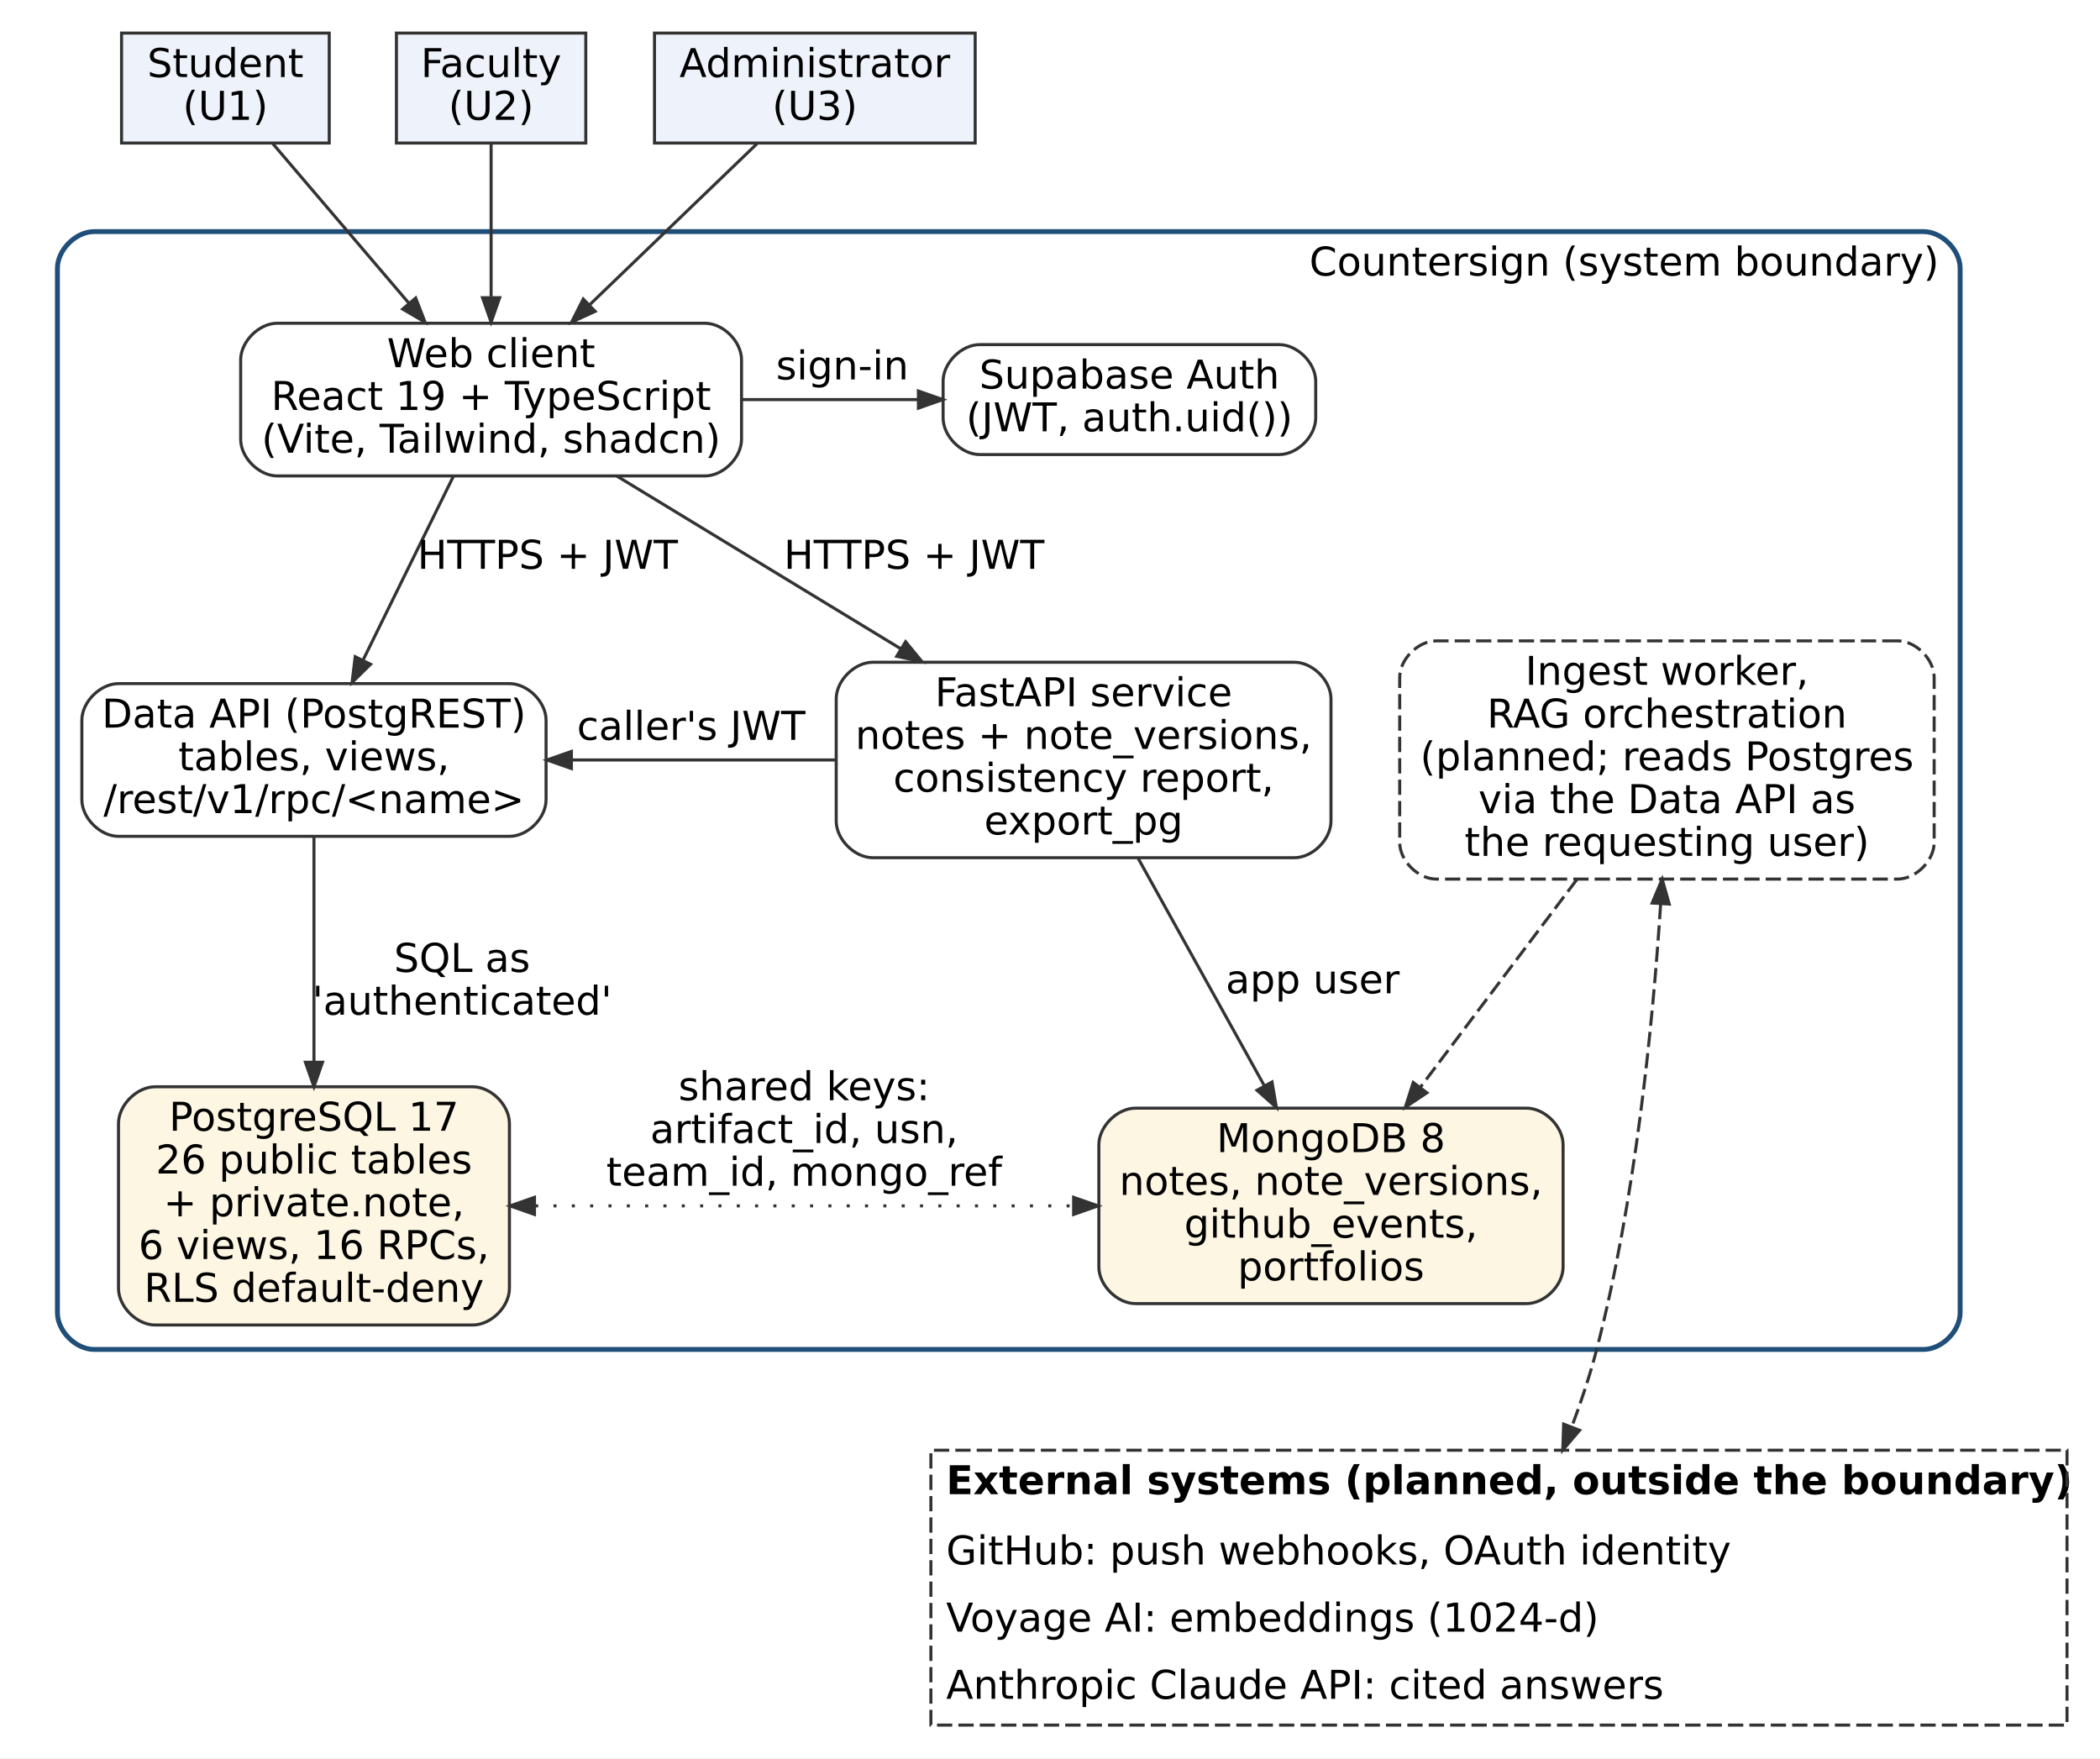
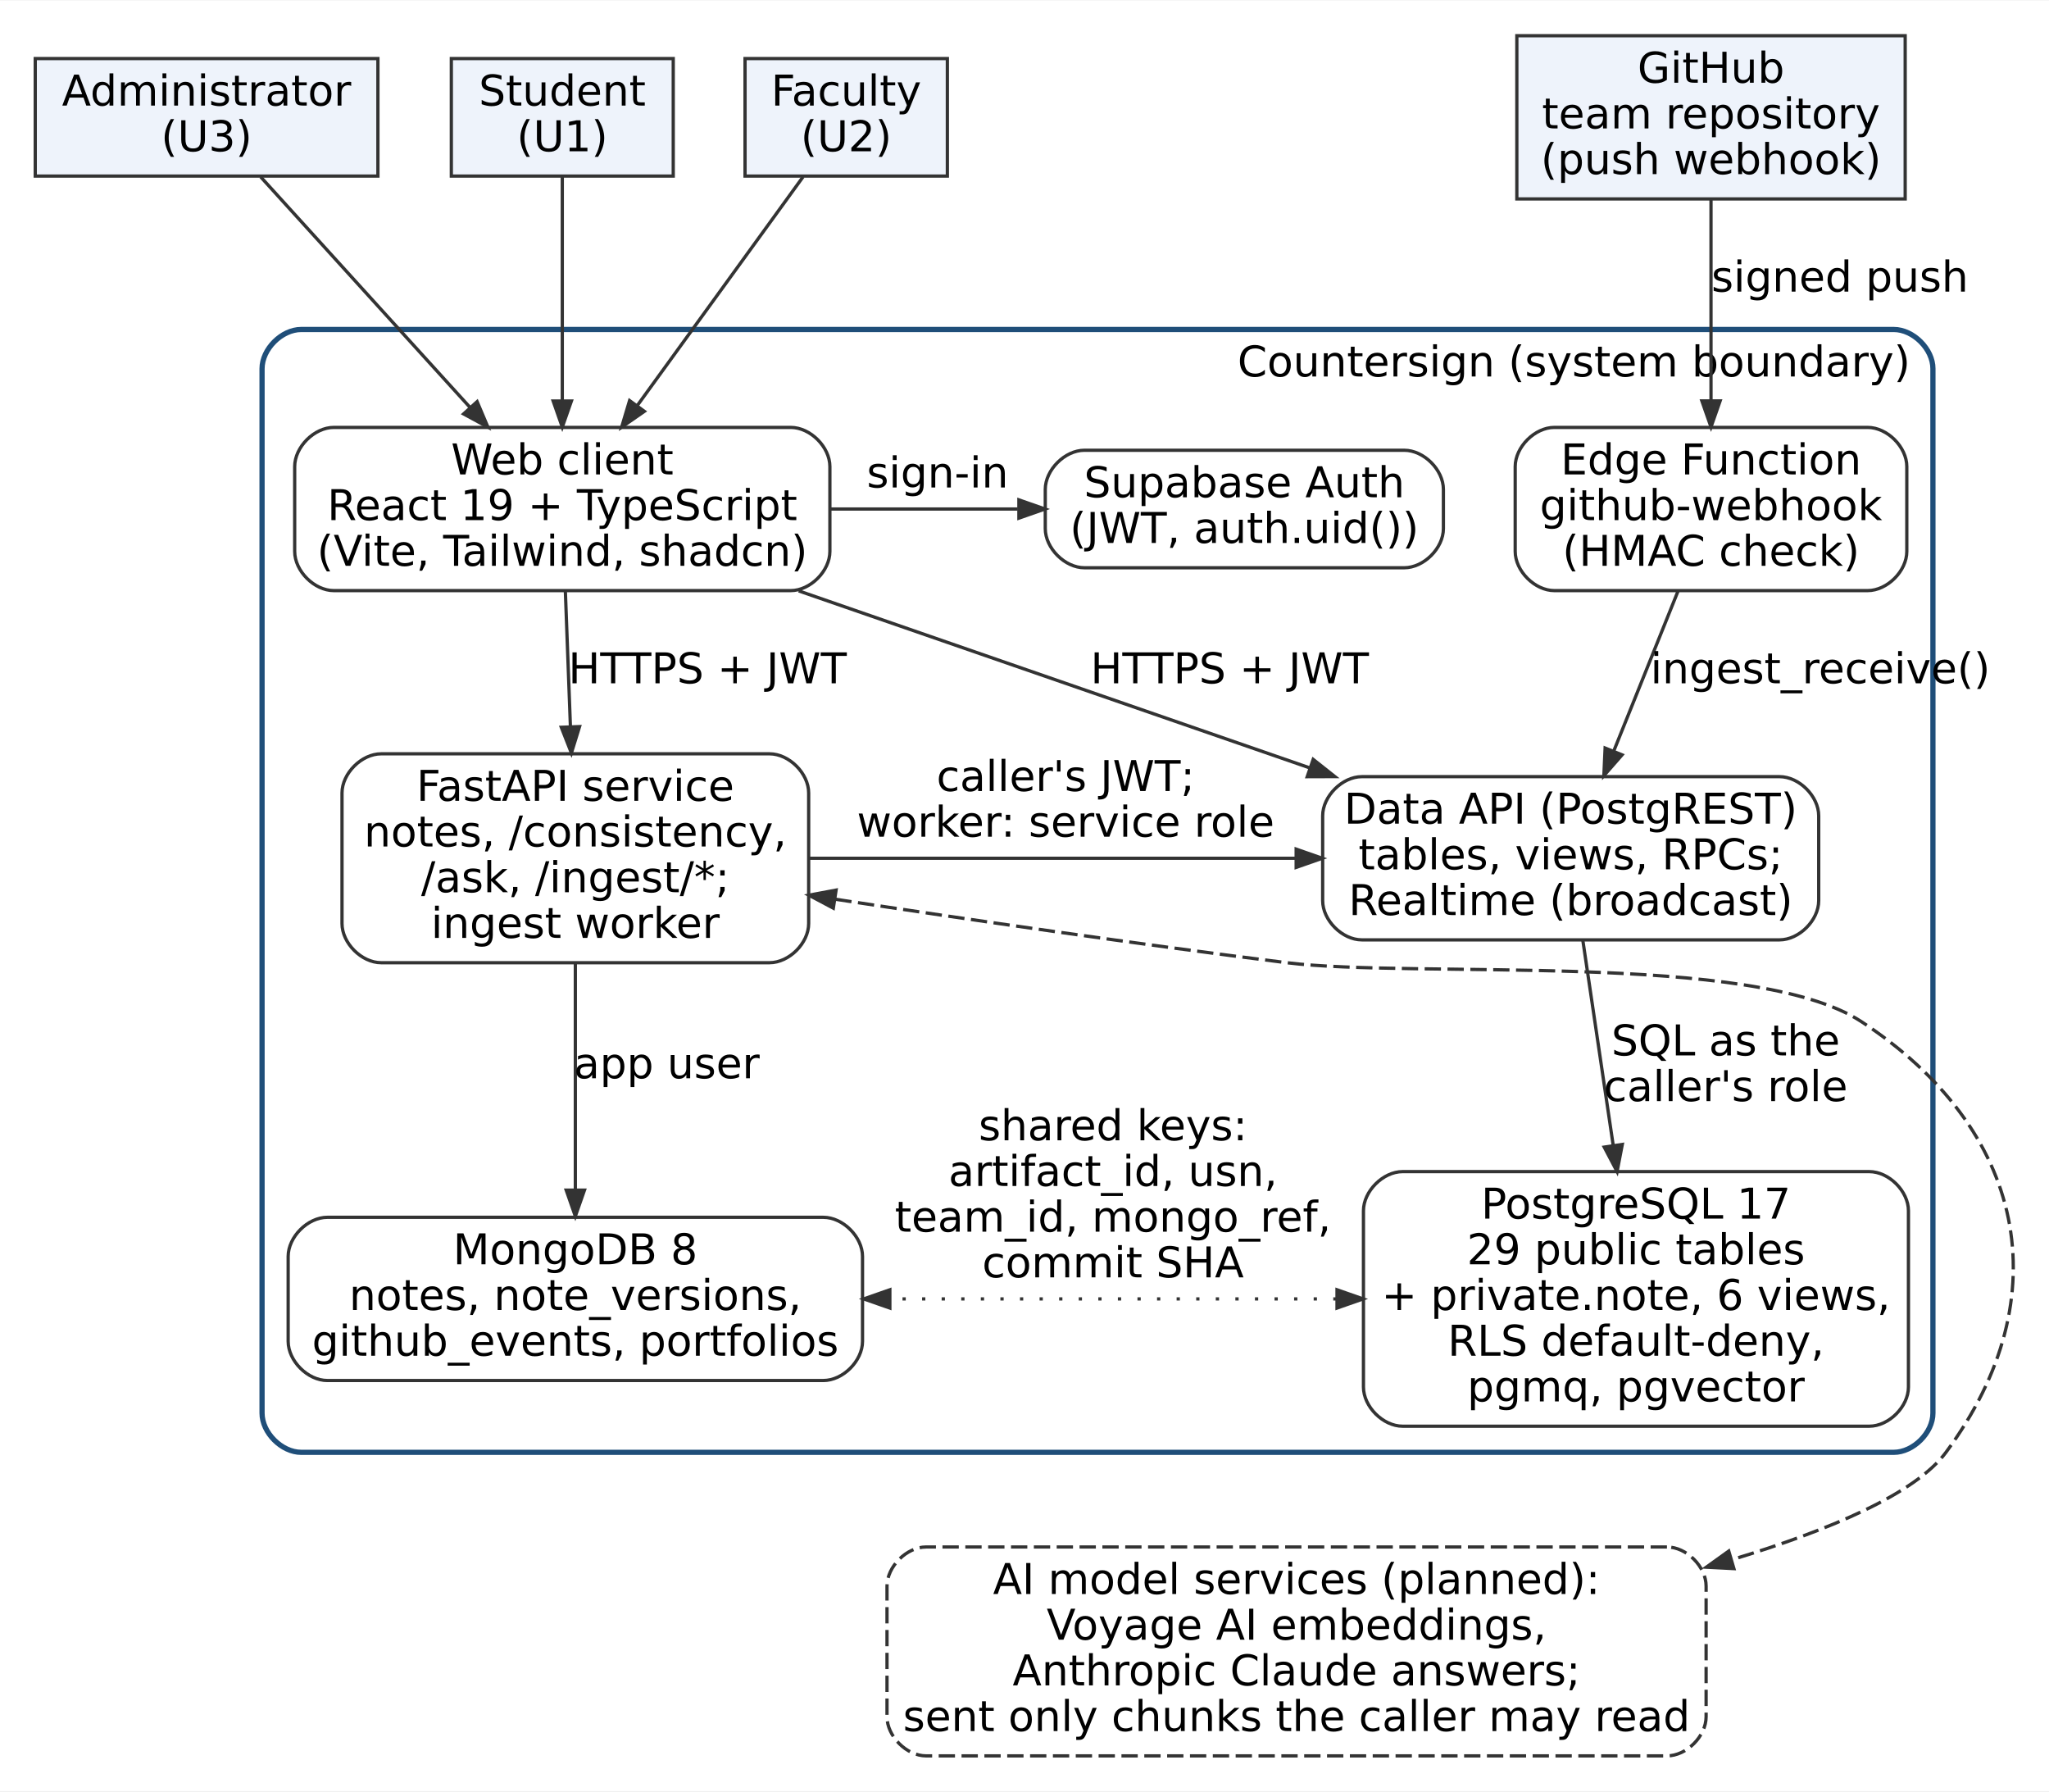
- <svg xmlns="http://www.w3.org/2000/svg" width="688pt" height="576pt" viewBox="0.00 0.00 687.60 575.60">
-   <g id="graph0" class="graph" transform="scale(1 1) rotate(0) translate(10.8 564.8)">
-     <polygon fill="#ffffff" stroke="transparent" points="-10.8,10.8 -10.8,-564.8 676.8,-564.8 676.8,10.8 -10.8,10.8" />
+ <svg xmlns="http://www.w3.org/2000/svg" width="628pt" height="549pt" viewBox="0.00 0.00 627.87 548.60">
+   <g id="graph0" class="graph" transform="scale(1 1) rotate(0) translate(10.8 537.8)">
+     <polygon fill="#ffffff" stroke="transparent" points="-10.8,10.8 -10.8,-537.8 617.073,-537.8 617.073,10.8 -10.8,10.8" />
    <g id="clust2" class="cluster">
-       <path fill="none" stroke="#1f4e79" stroke-width="1.6" d="M20,-123C20,-123 619,-123 619,-123 625,-123 631,-129 631,-135 631,-135 631,-477 631,-477 631,-483 625,-489 619,-489 619,-489 20,-489 20,-489 14,-489 8,-483 8,-477 8,-477 8,-135 8,-135 8,-129 14,-123 20,-123" />
-       <text text-anchor="middle" x="521" y="-474.6" font-family="DejaVu Sans" font-size="13.00" fill="#000000">Countersign (system boundary)</text>
+       <path fill="none" stroke="#1f4e79" stroke-width="1.6" d="M81.5,-93C81.5,-93 569.5,-93 569.5,-93 575.5,-93 581.5,-99 581.5,-105 581.5,-105 581.5,-425 581.5,-425 581.5,-431 575.5,-437 569.5,-437 569.5,-437 81.5,-437 81.5,-437 75.5,-437 69.5,-431 69.5,-425 69.5,-425 69.5,-105 69.5,-105 69.5,-99 75.5,-93 81.5,-93" />
+       <text text-anchor="middle" x="471.5" y="-422.6" font-family="DejaVu Sans" font-size="13.00" fill="#000000">Countersign (system boundary)</text>
    </g>
    <g id="node1" class="node">
-       <polygon fill="#eef3fb" stroke="#333333" points="97,-554 29,-554 29,-518 97,-518 97,-554" />
-       <text text-anchor="middle" x="63" y="-539.6" font-family="DejaVu Sans" font-size="13.00" fill="#000000">Student</text>
-       <text text-anchor="middle" x="63" y="-525.6" font-family="DejaVu Sans" font-size="13.00" fill="#000000">(U1)</text>
+       <polygon fill="#eef3fb" stroke="#333333" points="195.5,-520 127.5,-520 127.5,-484 195.5,-484 195.5,-520" />
+       <text text-anchor="middle" x="161.5" y="-505.6" font-family="DejaVu Sans" font-size="13.00" fill="#000000">Student</text>
+       <text text-anchor="middle" x="161.5" y="-491.6" font-family="DejaVu Sans" font-size="13.00" fill="#000000">(U1)</text>
+     </g>
+     <g id="node5" class="node">
+       <path fill="#ffffff" stroke="#333333" d="M231.5,-407C231.5,-407 91.5,-407 91.5,-407 85.5,-407 79.5,-401 79.5,-395 79.5,-395 79.5,-369 79.5,-369 79.5,-363 85.5,-357 91.5,-357 91.5,-357 231.5,-357 231.5,-357 237.5,-357 243.5,-363 243.5,-369 243.5,-369 243.5,-395 243.5,-395 243.5,-401 237.5,-407 231.5,-407" />
+       <text text-anchor="middle" x="161.5" y="-392.6" font-family="DejaVu Sans" font-size="13.00" fill="#000000">Web client</text>
+       <text text-anchor="middle" x="161.5" y="-378.6" font-family="DejaVu Sans" font-size="13.00" fill="#000000">React 19 + TypeScript</text>
+       <text text-anchor="middle" x="161.5" y="-364.6" font-family="DejaVu Sans" font-size="13.00" fill="#000000">(Vite, Tailwind, shadcn)</text>
+     </g>
+     <g id="edge1" class="edge">
+       <path fill="none" stroke="#333333" d="M161.5,-483.775C161.5,-465.635 161.5,-437.384 161.5,-415.244" />
+       <polygon fill="#333333" stroke="#333333" points="164.3,-415.092 161.5,-407.092 158.7,-415.092 164.3,-415.092" />
+     </g>
+     <g id="node2" class="node">
+       <polygon fill="#eef3fb" stroke="#333333" points="279.5,-520 217.5,-520 217.5,-484 279.5,-484 279.5,-520" />
+       <text text-anchor="middle" x="248.5" y="-505.6" font-family="DejaVu Sans" font-size="13.00" fill="#000000">Faculty</text>
+       <text text-anchor="middle" x="248.5" y="-491.6" font-family="DejaVu Sans" font-size="13.00" fill="#000000">(U2)</text>
+     </g>
+     <g id="edge2" class="edge">
+       <path fill="none" stroke="#333333" d="M235.287,-483.775C221.846,-465.236 200.747,-436.134 184.548,-413.79" />
+       <polygon fill="#333333" stroke="#333333" points="186.654,-411.925 179.692,-407.092 182.121,-415.212 186.654,-411.925" />
+     </g>
+     <g id="node3" class="node">
+       <polygon fill="#eef3fb" stroke="#333333" points="105,-520 0,-520 0,-484 105,-484 105,-520" />
+       <text text-anchor="middle" x="52.5" y="-505.6" font-family="DejaVu Sans" font-size="13.00" fill="#000000">Administrator</text>
+       <text text-anchor="middle" x="52.5" y="-491.6" font-family="DejaVu Sans" font-size="13.00" fill="#000000">(U3)</text>
+     </g>
+     <g id="edge3" class="edge">
+       <path fill="none" stroke="#333333" d="M69.055,-483.775C86.039,-465.076 112.784,-435.632 133.147,-413.214" />
+       <polygon fill="#333333" stroke="#333333" points="135.402,-414.896 138.708,-407.092 131.256,-411.131 135.402,-414.896" />
    </g>
    <g id="node4" class="node">
-       <path fill="#ffffff" stroke="#333333" d="M220,-459C220,-459 80,-459 80,-459 74,-459 68,-453 68,-447 68,-447 68,-421 68,-421 68,-415 74,-409 80,-409 80,-409 220,-409 220,-409 226,-409 232,-415 232,-421 232,-421 232,-447 232,-447 232,-453 226,-459 220,-459" />
-       <text text-anchor="middle" x="150" y="-444.6" font-family="DejaVu Sans" font-size="13.00" fill="#000000">Web client</text>
-       <text text-anchor="middle" x="150" y="-430.6" font-family="DejaVu Sans" font-size="13.00" fill="#000000">React 19 + TypeScript</text>
-       <text text-anchor="middle" x="150" y="-416.6" font-family="DejaVu Sans" font-size="13.00" fill="#000000">(Vite, Tailwind, shadcn)</text>
+       <polygon fill="#eef3fb" stroke="#333333" points="573,-527 454,-527 454,-477 573,-477 573,-527" />
+       <text text-anchor="middle" x="513.5" y="-512.6" font-family="DejaVu Sans" font-size="13.00" fill="#000000">GitHub</text>
+       <text text-anchor="middle" x="513.5" y="-498.6" font-family="DejaVu Sans" font-size="13.00" fill="#000000">team repository</text>
+       <text text-anchor="middle" x="513.5" y="-484.6" font-family="DejaVu Sans" font-size="13.00" fill="#000000">(push webhook)</text>
    </g>
-     <g id="edge1" class="edge">
-       <path fill="none" stroke="#333333" d="M78.554,-517.764C90.916,-503.271 108.501,-482.654 123.131,-465.502" />
-       <polygon fill="#333333" stroke="#333333" points="125.311,-467.261 128.372,-459.357 121.05,-463.627 125.311,-467.261" />
-     </g>
-     <g id="node2" class="node">
-       <polygon fill="#eef3fb" stroke="#333333" points="181,-554 119,-554 119,-518 181,-518 181,-554" />
-       <text text-anchor="middle" x="150" y="-539.6" font-family="DejaVu Sans" font-size="13.00" fill="#000000">Faculty</text>
-       <text text-anchor="middle" x="150" y="-525.6" font-family="DejaVu Sans" font-size="13.00" fill="#000000">(U2)</text>
-     </g>
-     <g id="edge2" class="edge">
-       <path fill="none" stroke="#333333" d="M150,-517.764C150,-503.906 150,-484.451 150,-467.778" />
-       <polygon fill="#333333" stroke="#333333" points="152.8,-467.357 150,-459.357 147.2,-467.357 152.8,-467.357" />
-     </g>
-     <g id="node3" class="node">
-       <polygon fill="#eef3fb" stroke="#333333" points="308.5,-554 203.5,-554 203.5,-518 308.5,-518 308.5,-554" />
-       <text text-anchor="middle" x="256" y="-539.6" font-family="DejaVu Sans" font-size="13.00" fill="#000000">Administrator</text>
-       <text text-anchor="middle" x="256" y="-525.6" font-family="DejaVu Sans" font-size="13.00" fill="#000000">(U3)</text>
-     </g>
-     <g id="edge3" class="edge">
-       <path fill="none" stroke="#333333" d="M237.049,-517.764C221.855,-503.143 200.186,-482.292 182.269,-465.051" />
-       <polygon fill="#333333" stroke="#333333" points="184.057,-462.886 176.351,-459.357 180.174,-466.921 184.057,-462.886" />
-     </g>
-     <g id="node5" class="node">
-       <path fill="#ffffff" stroke="#333333" d="M408,-452C408,-452 310,-452 310,-452 304,-452 298,-446 298,-440 298,-440 298,-428 298,-428 298,-422 304,-416 310,-416 310,-416 408,-416 408,-416 414,-416 420,-422 420,-428 420,-428 420,-440 420,-440 420,-446 414,-452 408,-452" />
-       <text text-anchor="middle" x="359" y="-437.6" font-family="DejaVu Sans" font-size="13.00" fill="#000000">Supabase Auth</text>
-       <text text-anchor="middle" x="359" y="-423.6" font-family="DejaVu Sans" font-size="13.00" fill="#000000">(JWT, auth.uid())</text>
+     <g id="node7" class="node">
+       <path fill="#ffffff" stroke="#333333" d="M561.5,-407C561.5,-407 465.5,-407 465.5,-407 459.5,-407 453.5,-401 453.5,-395 453.5,-395 453.5,-369 453.5,-369 453.5,-363 459.5,-357 465.5,-357 465.5,-357 561.5,-357 561.5,-357 567.5,-357 573.5,-363 573.5,-369 573.5,-369 573.5,-395 573.5,-395 573.5,-401 567.5,-407 561.5,-407" />
+       <text text-anchor="middle" x="513.5" y="-392.6" font-family="DejaVu Sans" font-size="13.00" fill="#000000">Edge Function</text>
+       <text text-anchor="middle" x="513.5" y="-378.6" font-family="DejaVu Sans" font-size="13.00" fill="#000000">github-webhook</text>
+       <text text-anchor="middle" x="513.5" y="-364.6" font-family="DejaVu Sans" font-size="13.00" fill="#000000">(HMAC check)</text>
    </g>
    <g id="edge4" class="edge">
-       <path fill="none" stroke="#333333" d="M232.002,-434C251.043,-434 271.131,-434 289.57,-434" />
-       <polygon fill="#333333" stroke="#333333" points="289.916,-436.8 297.916,-434 289.916,-431.2 289.916,-436.8" />
-       <text text-anchor="middle" x="265" y="-440.6" font-family="DejaVu Sans" font-size="13.00" fill="#000000">sign-in</text>
+       <path fill="none" stroke="#333333" d="M513.5,-476.844C513.5,-458.924 513.5,-434.657 513.5,-415.156" />
+       <polygon fill="#333333" stroke="#333333" points="516.3,-415.123 513.5,-407.123 510.7,-415.123 516.3,-415.123" />
+       <text text-anchor="middle" x="553" y="-448.6" font-family="DejaVu Sans" font-size="13.00" fill="#000000">signed push</text>
    </g>
    <g id="node6" class="node">
-       <path fill="#ffffff" stroke="#333333" d="M156,-341C156,-341 28,-341 28,-341 22,-341 16,-335 16,-329 16,-329 16,-303 16,-303 16,-297 22,-291 28,-291 28,-291 156,-291 156,-291 162,-291 168,-297 168,-303 168,-303 168,-329 168,-329 168,-335 162,-341 156,-341" />
-       <text text-anchor="middle" x="92" y="-326.6" font-family="DejaVu Sans" font-size="13.00" fill="#000000">Data API (PostgREST)</text>
-       <text text-anchor="middle" x="92" y="-312.6" font-family="DejaVu Sans" font-size="13.00" fill="#000000">tables, views,</text>
-       <text text-anchor="middle" x="92" y="-298.6" font-family="DejaVu Sans" font-size="13.00" fill="#000000">/rest/v1/rpc/&lt;name&gt;</text>
+       <path fill="#ffffff" stroke="#333333" d="M419.5,-400C419.5,-400 321.5,-400 321.5,-400 315.5,-400 309.5,-394 309.5,-388 309.5,-388 309.5,-376 309.5,-376 309.5,-370 315.5,-364 321.5,-364 321.5,-364 419.5,-364 419.5,-364 425.5,-364 431.5,-370 431.5,-376 431.5,-376 431.5,-388 431.5,-388 431.5,-394 425.5,-400 419.5,-400" />
+       <text text-anchor="middle" x="370.5" y="-385.6" font-family="DejaVu Sans" font-size="13.00" fill="#000000">Supabase Auth</text>
+       <text text-anchor="middle" x="370.5" y="-371.6" font-family="DejaVu Sans" font-size="13.00" fill="#000000">(JWT, auth.uid())</text>
    </g>
    <g id="edge5" class="edge">
-       <path fill="none" stroke="#333333" d="M137.7,-408.975C129.069,-391.416 117.445,-367.767 108.08,-348.715" />
-       <polygon fill="#333333" stroke="#333333" points="110.524,-347.34 104.483,-341.396 105.499,-349.81 110.524,-347.34" />
-       <text text-anchor="middle" x="168.5" y="-378.6" font-family="DejaVu Sans" font-size="13.00" fill="#000000">HTTPS + JWT</text>
+       <path fill="none" stroke="#333333" d="M243.502,-382C262.543,-382 282.631,-382 301.07,-382" />
+       <polygon fill="#333333" stroke="#333333" points="301.416,-384.8 309.416,-382 301.416,-379.2 301.416,-384.8" />
+       <text text-anchor="middle" x="276.5" y="-388.6" font-family="DejaVu Sans" font-size="13.00" fill="#000000">sign-in</text>
    </g>
-     <g id="node7" class="node">
-       <path fill="#ffffff" stroke="#333333" d="M413,-348C413,-348 275,-348 275,-348 269,-348 263,-342 263,-336 263,-336 263,-296 263,-296 263,-290 269,-284 275,-284 275,-284 413,-284 413,-284 419,-284 425,-290 425,-296 425,-296 425,-336 425,-336 425,-342 419,-348 413,-348" />
-       <text text-anchor="middle" x="344" y="-333.6" font-family="DejaVu Sans" font-size="13.00" fill="#000000">FastAPI service</text>
-       <text text-anchor="middle" x="344" y="-319.6" font-family="DejaVu Sans" font-size="13.00" fill="#000000">notes + note_versions,</text>
-       <text text-anchor="middle" x="344" y="-305.6" font-family="DejaVu Sans" font-size="13.00" fill="#000000">consistency report,</text>
-       <text text-anchor="middle" x="344" y="-291.6" font-family="DejaVu Sans" font-size="13.00" fill="#000000">export_pg</text>
+     <g id="node8" class="node">
+       <path fill="#ffffff" stroke="#333333" d="M534.5,-300C534.5,-300 406.5,-300 406.5,-300 400.5,-300 394.5,-294 394.5,-288 394.5,-288 394.5,-262 394.5,-262 394.5,-256 400.5,-250 406.5,-250 406.5,-250 534.5,-250 534.5,-250 540.5,-250 546.5,-256 546.5,-262 546.5,-262 546.5,-288 546.5,-288 546.5,-294 540.5,-300 534.5,-300" />
+       <text text-anchor="middle" x="470.5" y="-285.6" font-family="DejaVu Sans" font-size="13.00" fill="#000000">Data API (PostgREST)</text>
+       <text text-anchor="middle" x="470.5" y="-271.6" font-family="DejaVu Sans" font-size="13.00" fill="#000000">tables, views, RPCs;</text>
+       <text text-anchor="middle" x="470.5" y="-257.6" font-family="DejaVu Sans" font-size="13.00" fill="#000000">Realtime (broadcast)</text>
    </g>
    <g id="edge6" class="edge">
-       <path fill="none" stroke="#333333" d="M191.142,-408.975C218.12,-392.566 253.843,-370.838 283.97,-352.513" />
-       <polygon fill="#333333" stroke="#333333" points="285.721,-354.725 291.101,-348.176 282.811,-349.941 285.721,-354.725" />
-       <text text-anchor="middle" x="288.5" y="-378.6" font-family="DejaVu Sans" font-size="13.00" fill="#000000">HTTPS + JWT</text>
-     </g>
-     <g id="node8" class="node">
-       <path fill="none" stroke="#333333" stroke-dasharray="5,2" d="M610.5,-355C610.5,-355 459.5,-355 459.5,-355 453.5,-355 447.5,-349 447.5,-343 447.5,-343 447.5,-289 447.5,-289 447.5,-283 453.5,-277 459.5,-277 459.5,-277 610.5,-277 610.5,-277 616.5,-277 622.5,-283 622.5,-289 622.5,-289 622.5,-343 622.5,-343 622.5,-349 616.5,-355 610.5,-355" />
-       <text text-anchor="middle" x="535" y="-340.6" font-family="DejaVu Sans" font-size="13.00" fill="#000000">Ingest worker,</text>
-       <text text-anchor="middle" x="535" y="-326.6" font-family="DejaVu Sans" font-size="13.00" fill="#000000">RAG orchestration</text>
-       <text text-anchor="middle" x="535" y="-312.6" font-family="DejaVu Sans" font-size="13.00" fill="#000000">(planned; reads Postgres</text>
-       <text text-anchor="middle" x="535" y="-298.6" font-family="DejaVu Sans" font-size="13.00" fill="#000000">via the Data API as</text>
-       <text text-anchor="middle" x="535" y="-284.6" font-family="DejaVu Sans" font-size="13.00" fill="#000000">the requesting user)</text>
+       <path fill="none" stroke="#333333" d="M233.947,-356.913C280.934,-340.643 342.185,-319.433 390.586,-302.672" />
+       <polygon fill="#333333" stroke="#333333" points="391.596,-305.286 398.24,-300.022 389.764,-299.994 391.596,-305.286" />
+       <text text-anchor="middle" x="366" y="-328.6" font-family="DejaVu Sans" font-size="13.00" fill="#000000">HTTPS + JWT</text>
    </g>
    <g id="node9" class="node">
-       <path fill="#fdf6e3" stroke="#333333" d="M144,-209C144,-209 40,-209 40,-209 34,-209 28,-203 28,-197 28,-197 28,-143 28,-143 28,-137 34,-131 40,-131 40,-131 144,-131 144,-131 150,-131 156,-137 156,-143 156,-143 156,-197 156,-197 156,-203 150,-209 144,-209" />
-       <text text-anchor="middle" x="92" y="-194.6" font-family="DejaVu Sans" font-size="13.00" fill="#000000">PostgreSQL 17</text>
-       <text text-anchor="middle" x="92" y="-180.6" font-family="DejaVu Sans" font-size="13.00" fill="#000000">26 public tables</text>
-       <text text-anchor="middle" x="92" y="-166.6" font-family="DejaVu Sans" font-size="13.00" fill="#000000">+ private.note,</text>
-       <text text-anchor="middle" x="92" y="-152.6" font-family="DejaVu Sans" font-size="13.00" fill="#000000">6 views, 16 RPCs,</text>
-       <text text-anchor="middle" x="92" y="-138.6" font-family="DejaVu Sans" font-size="13.00" fill="#000000">RLS default-deny</text>
+       <path fill="#ffffff" stroke="#333333" d="M225,-307C225,-307 106,-307 106,-307 100,-307 94,-301 94,-295 94,-295 94,-255 94,-255 94,-249 100,-243 106,-243 106,-243 225,-243 225,-243 231,-243 237,-249 237,-255 237,-255 237,-295 237,-295 237,-301 231,-307 225,-307" />
+       <text text-anchor="middle" x="165.5" y="-292.6" font-family="DejaVu Sans" font-size="13.00" fill="#000000">FastAPI service</text>
+       <text text-anchor="middle" x="165.5" y="-278.6" font-family="DejaVu Sans" font-size="13.00" fill="#000000">notes, /consistency,</text>
+       <text text-anchor="middle" x="165.5" y="-264.6" font-family="DejaVu Sans" font-size="13.00" fill="#000000">/ask, /ingest/*;</text>
+       <text text-anchor="middle" x="165.5" y="-250.6" font-family="DejaVu Sans" font-size="13.00" fill="#000000">ingest worker</text>
    </g>
    <g id="edge7" class="edge">
-       <path fill="none" stroke="#333333" d="M92,-290.902C92,-270.685 92,-241.692 92,-217.166" />
-       <polygon fill="#333333" stroke="#333333" points="94.8,-217.038 92,-209.038 89.2,-217.038 94.8,-217.038" />
-       <text text-anchor="middle" x="140.5" y="-246.6" font-family="DejaVu Sans" font-size="13.00" fill="#000000">SQL as</text>
-       <text text-anchor="middle" x="140.5" y="-232.6" font-family="DejaVu Sans" font-size="13.00" fill="#000000">'authenticated'</text>
+       <path fill="none" stroke="#333333" d="M162.438,-356.913C162.901,-344.521 163.471,-329.263 163.994,-315.288" />
+       <polygon fill="#333333" stroke="#333333" points="166.794,-315.339 164.295,-307.24 161.198,-315.129 166.794,-315.339" />
+       <text text-anchor="middle" x="206" y="-328.6" font-family="DejaVu Sans" font-size="13.00" fill="#000000">HTTPS + JWT</text>
    </g>
    <g id="edge8" class="edge">
-       <path fill="none" stroke="#333333" d="M262.713,-316C235.129,-316 204.26,-316 176.437,-316" />
-       <polygon fill="#333333" stroke="#333333" points="176.292,-313.2 168.292,-316 176.292,-318.8 176.292,-313.2" />
-       <text text-anchor="middle" x="215.5" y="-322.6" font-family="DejaVu Sans" font-size="13.00" fill="#000000">caller's JWT</text>
+       <path fill="none" stroke="#333333" d="M503.418,-356.913C497.531,-342.262 490.034,-323.606 483.682,-307.801" />
+       <polygon fill="#333333" stroke="#333333" points="486.249,-306.679 480.667,-300.3 481.053,-308.767 486.249,-306.679" />
+       <text text-anchor="middle" x="547" y="-328.6" font-family="DejaVu Sans" font-size="13.00" fill="#000000">ingest_receive()</text>
    </g>
    <g id="node10" class="node">
-       <path fill="#fdf6e3" stroke="#333333" d="M489,-202C489,-202 361,-202 361,-202 355,-202 349,-196 349,-190 349,-190 349,-150 349,-150 349,-144 355,-138 361,-138 361,-138 489,-138 489,-138 495,-138 501,-144 501,-150 501,-150 501,-190 501,-190 501,-196 495,-202 489,-202" />
-       <text text-anchor="middle" x="425" y="-187.6" font-family="DejaVu Sans" font-size="13.00" fill="#000000">MongoDB 8</text>
-       <text text-anchor="middle" x="425" y="-173.6" font-family="DejaVu Sans" font-size="13.00" fill="#000000">notes, note_versions,</text>
-       <text text-anchor="middle" x="425" y="-159.6" font-family="DejaVu Sans" font-size="13.00" fill="#000000">github_events,</text>
-       <text text-anchor="middle" x="425" y="-145.6" font-family="DejaVu Sans" font-size="13.00" fill="#000000">portfolios</text>
+       <path fill="#ffffff" stroke="#333333" d="M562,-179C562,-179 419,-179 419,-179 413,-179 407,-173 407,-167 407,-167 407,-113 407,-113 407,-107 413,-101 419,-101 419,-101 562,-101 562,-101 568,-101 574,-107 574,-113 574,-113 574,-167 574,-167 574,-173 568,-179 562,-179" />
+       <text text-anchor="middle" x="490.5" y="-164.6" font-family="DejaVu Sans" font-size="13.00" fill="#000000">PostgreSQL 17</text>
+       <text text-anchor="middle" x="490.5" y="-150.6" font-family="DejaVu Sans" font-size="13.00" fill="#000000">29 public tables</text>
+       <text text-anchor="middle" x="490.5" y="-136.6" font-family="DejaVu Sans" font-size="13.00" fill="#000000">+ private.note, 6 views,</text>
+       <text text-anchor="middle" x="490.5" y="-122.6" font-family="DejaVu Sans" font-size="13.00" fill="#000000">RLS default-deny,</text>
+       <text text-anchor="middle" x="490.5" y="-108.6" font-family="DejaVu Sans" font-size="13.00" fill="#000000">pgmq, pgvector</text>
    </g>
    <g id="edge9" class="edge">
-       <path fill="none" stroke="#333333" d="M361.776,-283.96C373.973,-261.975 390.235,-232.663 403.212,-209.272" />
-       <polygon fill="#333333" stroke="#333333" points="405.693,-210.571 407.126,-202.218 400.796,-207.855 405.693,-210.571" />
-       <text text-anchor="middle" x="419" y="-239.6" font-family="DejaVu Sans" font-size="13.00" fill="#000000">app user</text>
+       <path fill="none" stroke="#333333" d="M474.215,-249.924C476.829,-232.277 480.408,-208.123 483.544,-186.952" />
+       <polygon fill="#333333" stroke="#333333" points="486.319,-187.327 484.722,-179.003 480.779,-186.506 486.319,-187.327" />
+       <text text-anchor="middle" x="518" y="-214.6" font-family="DejaVu Sans" font-size="13.00" fill="#000000">SQL as the</text>
+       <text text-anchor="middle" x="518" y="-200.6" font-family="DejaVu Sans" font-size="13.00" fill="#000000">caller's role</text>
    </g>
    <g id="edge10" class="edge">
-       <path fill="none" stroke="#333333" stroke-dasharray="5,2" d="M505.522,-276.875C489.673,-255.839 470.19,-229.98 454.36,-208.968" />
-       <polygon fill="#333333" stroke="#333333" points="456.408,-207.033 449.357,-202.328 451.935,-210.403 456.408,-207.033" />
+       <path fill="none" stroke="#333333" d="M237.009,-275C281.699,-275 339.461,-275 386.353,-275" />
+       <polygon fill="#333333" stroke="#333333" points="386.377,-277.8 394.377,-275 386.377,-272.2 386.377,-277.8" />
+       <text text-anchor="middle" x="315.75" y="-295.6" font-family="DejaVu Sans" font-size="13.00" fill="#000000">caller's JWT;</text>
+       <text text-anchor="middle" x="315.75" y="-281.6" font-family="DejaVu Sans" font-size="13.00" fill="#000000">worker: service role</text>
    </g>
    <g id="node11" class="node">
-       <path fill="#ffffff" stroke="transparent" d="M654,-90C654,-90 306,-90 306,-90 300,-90 294,-84 294,-78 294,-78 294,-12 294,-12 294,-6 300,0 306,0 306,0 654,0 654,0 660,0 666,-6 666,-12 666,-12 666,-78 666,-78 666,-84 660,-90 654,-90" />
-       <text text-anchor="start" x="299" y="-75.6" font-family="DejaVu Sans" font-weight="bold" font-size="13.00" fill="#000000">External systems (planned, outside the boundary)</text>
-       <text text-anchor="start" x="299" y="-52.6" font-family="DejaVu Sans" font-size="13.00" fill="#000000">GitHub: push webhooks, OAuth identity</text>
-       <text text-anchor="start" x="299" y="-30.6" font-family="DejaVu Sans" font-size="13.00" fill="#000000">Voyage AI: embeddings (1024-d)</text>
-       <text text-anchor="start" x="299" y="-8.6" font-family="DejaVu Sans" font-size="13.00" fill="#000000">Anthropic Claude API: cited answers</text>
-       <polygon fill="none" stroke="#333333" stroke-dasharray="5,2" points="294,0 294,-90 666,-90 666,0 294,0" />
+       <path fill="#ffffff" stroke="#333333" d="M241.5,-165C241.5,-165 89.5,-165 89.5,-165 83.5,-165 77.5,-159 77.5,-153 77.5,-153 77.5,-127 77.5,-127 77.5,-121 83.5,-115 89.5,-115 89.5,-115 241.5,-115 241.5,-115 247.5,-115 253.5,-121 253.5,-127 253.5,-127 253.5,-153 253.5,-153 253.5,-159 247.5,-165 241.5,-165" />
+       <text text-anchor="middle" x="165.5" y="-150.6" font-family="DejaVu Sans" font-size="13.00" fill="#000000">MongoDB 8</text>
+       <text text-anchor="middle" x="165.5" y="-136.6" font-family="DejaVu Sans" font-size="13.00" fill="#000000">notes, note_versions,</text>
+       <text text-anchor="middle" x="165.5" y="-122.6" font-family="DejaVu Sans" font-size="13.00" fill="#000000">github_events, portfolios</text>
    </g>
-     <g id="edge14" class="edge">
-       <path fill="none" stroke="#333333" stroke-dasharray="5,2" d="M532.944,-268.838C530.38,-229.351 524.664,-171.788 512,-123 509.832,-114.648 506.966,-106.006 503.837,-97.651" />
-       <polygon fill="#333333" stroke="#333333" points="530.159,-269.167 533.445,-276.98 535.749,-268.823 530.159,-269.167" />
-       <polygon fill="#333333" stroke="#333333" points="506.404,-96.524 500.903,-90.075 501.181,-98.546 506.404,-96.524" />
+     <g id="edge11" class="edge">
+       <path fill="none" stroke="#333333" d="M165.5,-242.664C165.5,-221.73 165.5,-194.534 165.5,-173.393" />
+       <polygon fill="#333333" stroke="#333333" points="168.3,-173.323 165.5,-165.323 162.7,-173.323 168.3,-173.323" />
+       <text text-anchor="middle" x="193.5" y="-207.6" font-family="DejaVu Sans" font-size="13.00" fill="#000000">app user</text>
+     </g>
+     <g id="node12" class="node">
+       <path fill="none" stroke="#333333" stroke-dasharray="5,2" d="M500,-64C500,-64 273,-64 273,-64 267,-64 261,-58 261,-52 261,-52 261,-12 261,-12 261,-6 267,0 273,0 273,0 500,0 500,0 506,0 512,-6 512,-12 512,-12 512,-52 512,-52 512,-58 506,-64 500,-64" />
+       <text text-anchor="middle" x="386.5" y="-49.6" font-family="DejaVu Sans" font-size="13.00" fill="#000000">AI model services (planned):</text>
+       <text text-anchor="middle" x="386.5" y="-35.6" font-family="DejaVu Sans" font-size="13.00" fill="#000000">Voyage AI embeddings,</text>
+       <text text-anchor="middle" x="386.5" y="-21.6" font-family="DejaVu Sans" font-size="13.00" fill="#000000">Anthropic Claude answers;</text>
+       <text text-anchor="middle" x="386.5" y="-7.6" font-family="DejaVu Sans" font-size="13.00" fill="#000000">sent only chunks the caller may read</text>
    </g>
    <g id="edge13" class="edge">
-       <path fill="none" stroke="#333333" stroke-dasharray="1,5" d="M164.431,-170C216.239,-170 286.133,-170 340.49,-170" />
-       <polygon fill="#333333" stroke="#333333" points="164.206,-167.2 156.206,-170 164.206,-172.8 164.206,-167.2" />
-       <polygon fill="#333333" stroke="#333333" points="340.734,-172.8 348.734,-170 340.734,-167.2 340.734,-172.8" />
-       <text text-anchor="middle" x="252.5" y="-204.6" font-family="DejaVu Sans" font-size="13.00" fill="#000000">shared keys:</text>
-       <text text-anchor="middle" x="252.5" y="-190.6" font-family="DejaVu Sans" font-size="13.00" fill="#000000">artifact_id, usn,</text>
-       <text text-anchor="middle" x="252.5" y="-176.6" font-family="DejaVu Sans" font-size="13.00" fill="#000000">team_id, mongo_ref</text>
+       <path fill="none" stroke="#333333" stroke-dasharray="5,2" d="M245.177,-262.449C286.408,-256.171 337.592,-248.714 383.5,-243 422.514,-238.144 526.596,-246.517 559.5,-225 609.544,-192.275 621.049,-141.079 585.5,-93 576.142,-80.344 550.108,-69.237 519.831,-60.092" />
+       <polygon fill="#333333" stroke="#333333" points="244.553,-259.711 237.068,-263.688 245.399,-265.247 244.553,-259.711" />
+       <polygon fill="#333333" stroke="#333333" points="520.515,-57.374 512.05,-57.809 518.938,-62.748 520.515,-57.374" />
+     </g>
+     <g id="edge12" class="edge">
+       <path fill="none" stroke="#333333" stroke-dasharray="1,5" d="M398.75,-140C356.082,-140 305.327,-140 262.075,-140" />
+       <polygon fill="#333333" stroke="#333333" points="398.895,-142.8 406.895,-140 398.895,-137.2 398.895,-142.8" />
+       <polygon fill="#333333" stroke="#333333" points="261.878,-137.2 253.878,-140 261.878,-142.8 261.878,-137.2" />
+       <text text-anchor="middle" x="330.25" y="-188.6" font-family="DejaVu Sans" font-size="13.00" fill="#000000">shared keys:</text>
+       <text text-anchor="middle" x="330.25" y="-174.6" font-family="DejaVu Sans" font-size="13.00" fill="#000000">artifact_id, usn,</text>
+       <text text-anchor="middle" x="330.25" y="-160.6" font-family="DejaVu Sans" font-size="13.00" fill="#000000">team_id, mongo_ref,</text>
+       <text text-anchor="middle" x="330.25" y="-146.6" font-family="DejaVu Sans" font-size="13.00" fill="#000000">commit SHA</text>
    </g>
  </g>
</svg>
